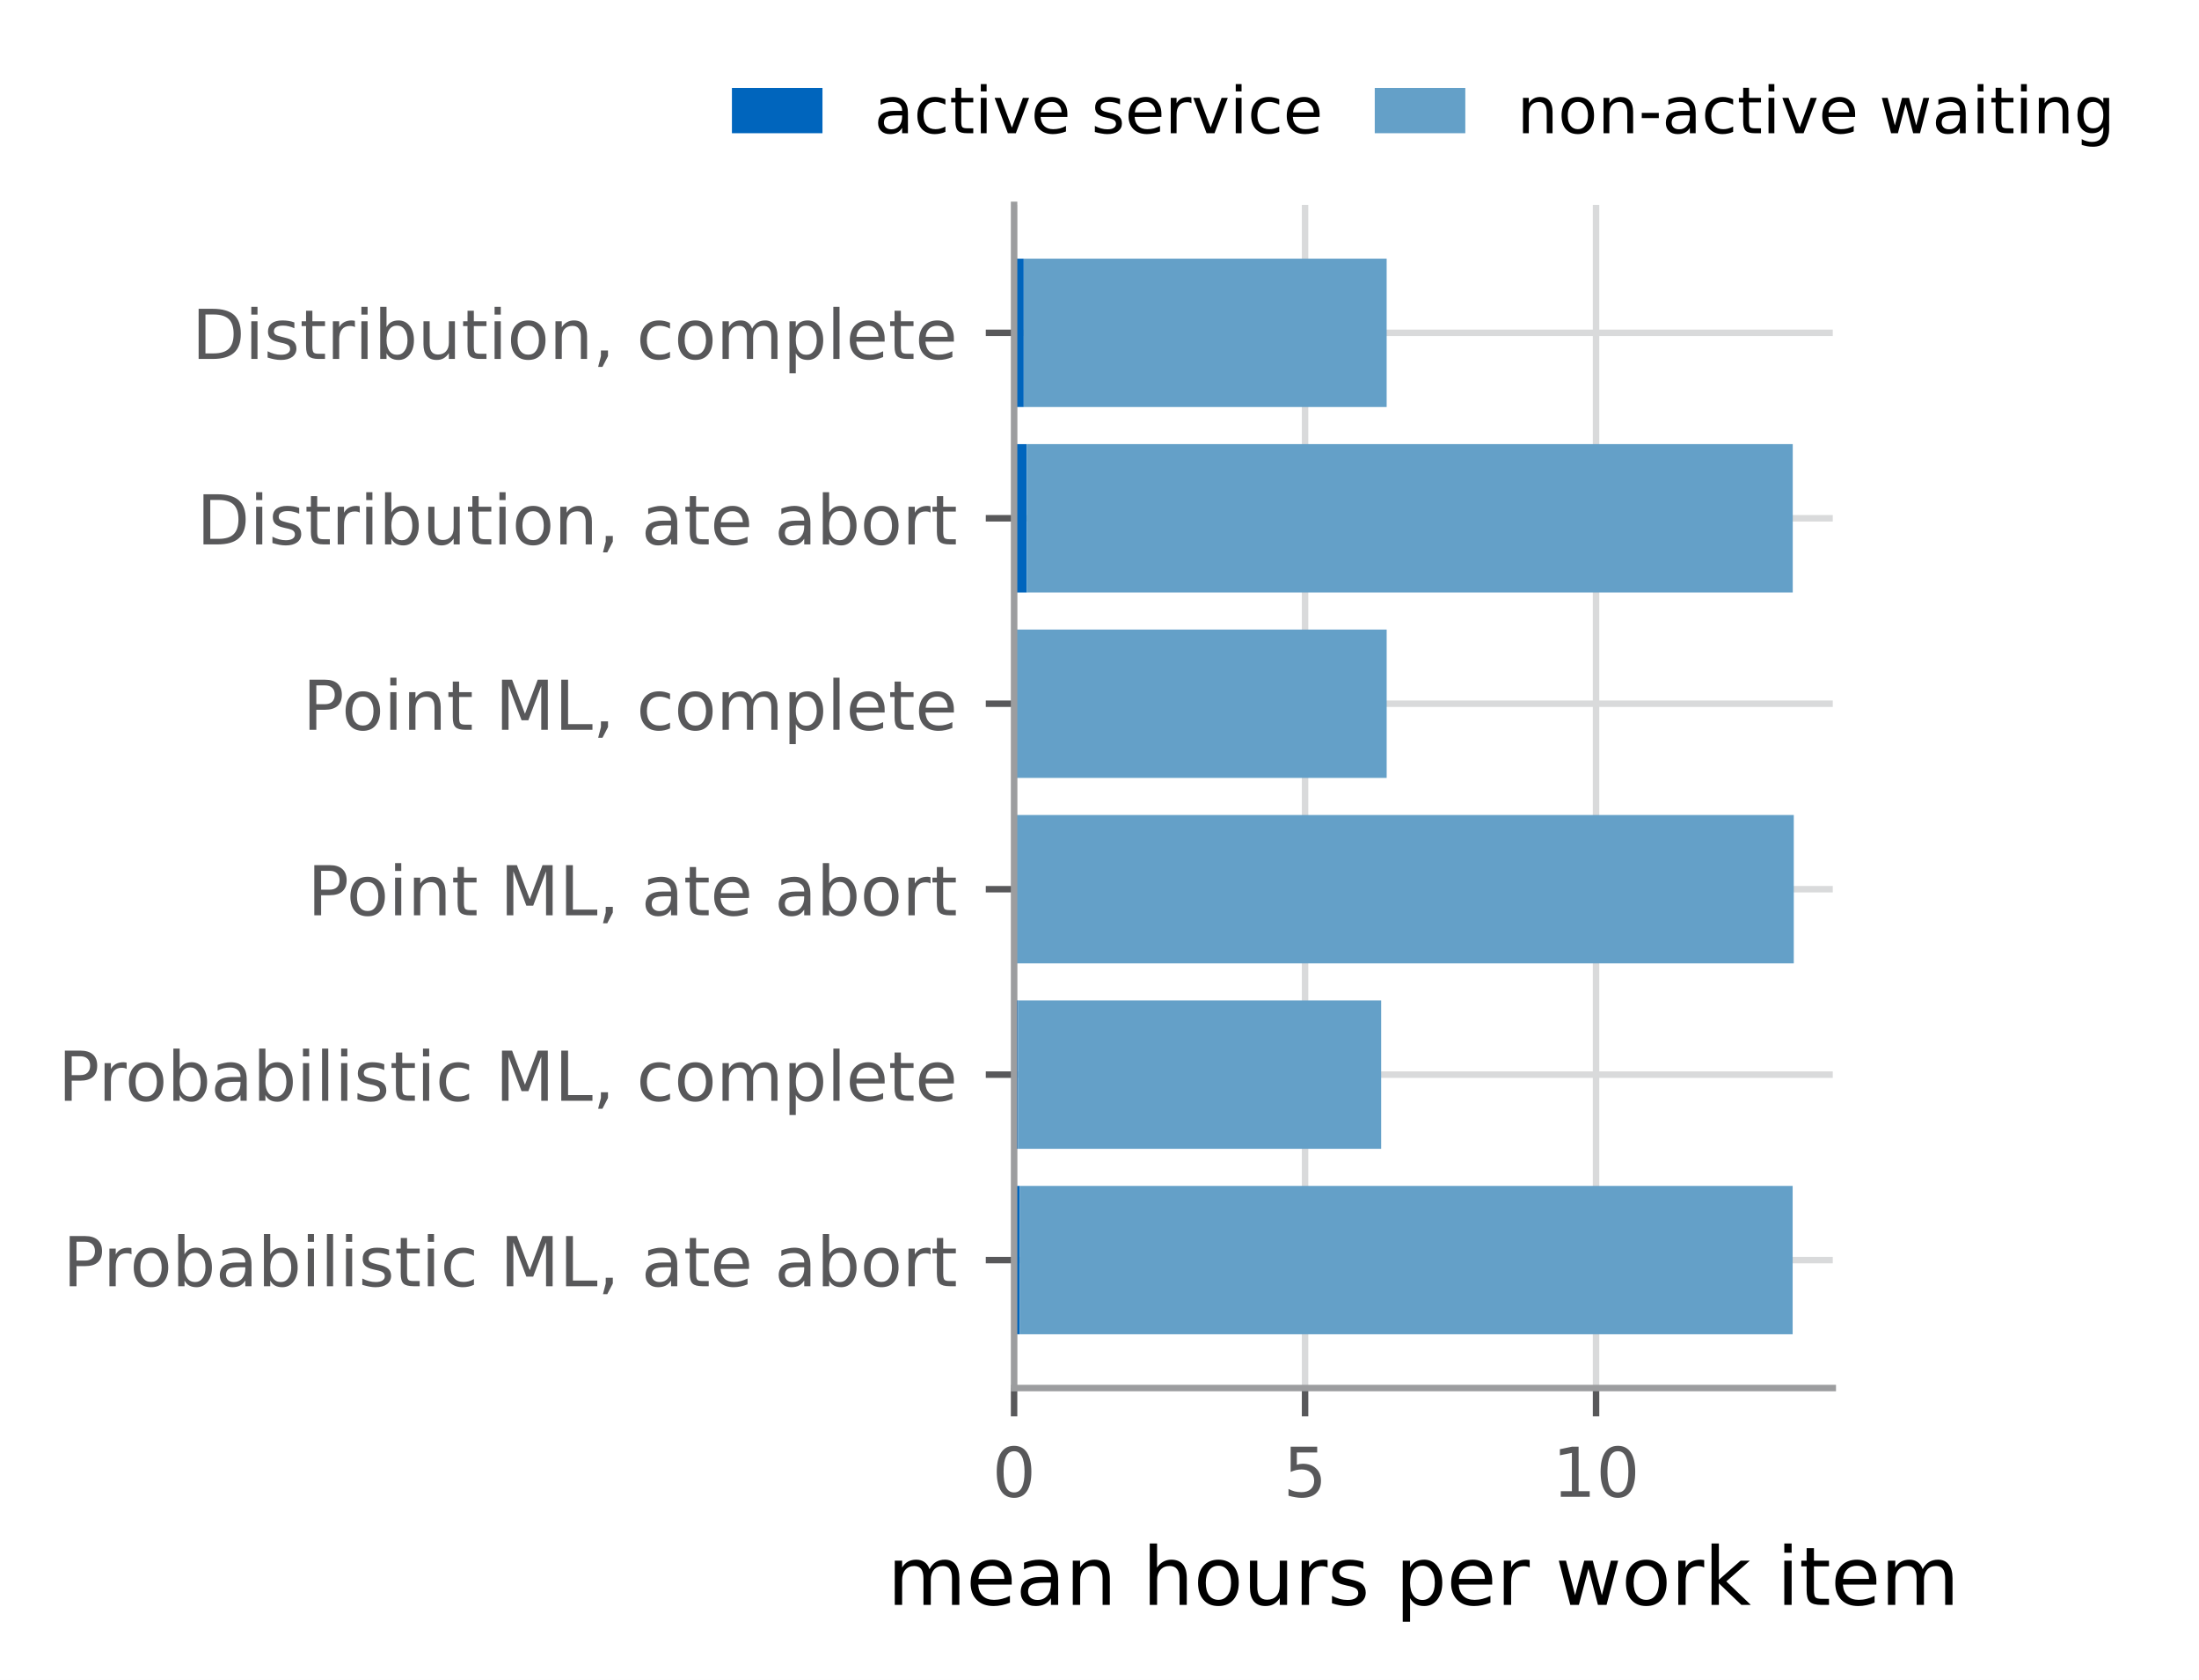
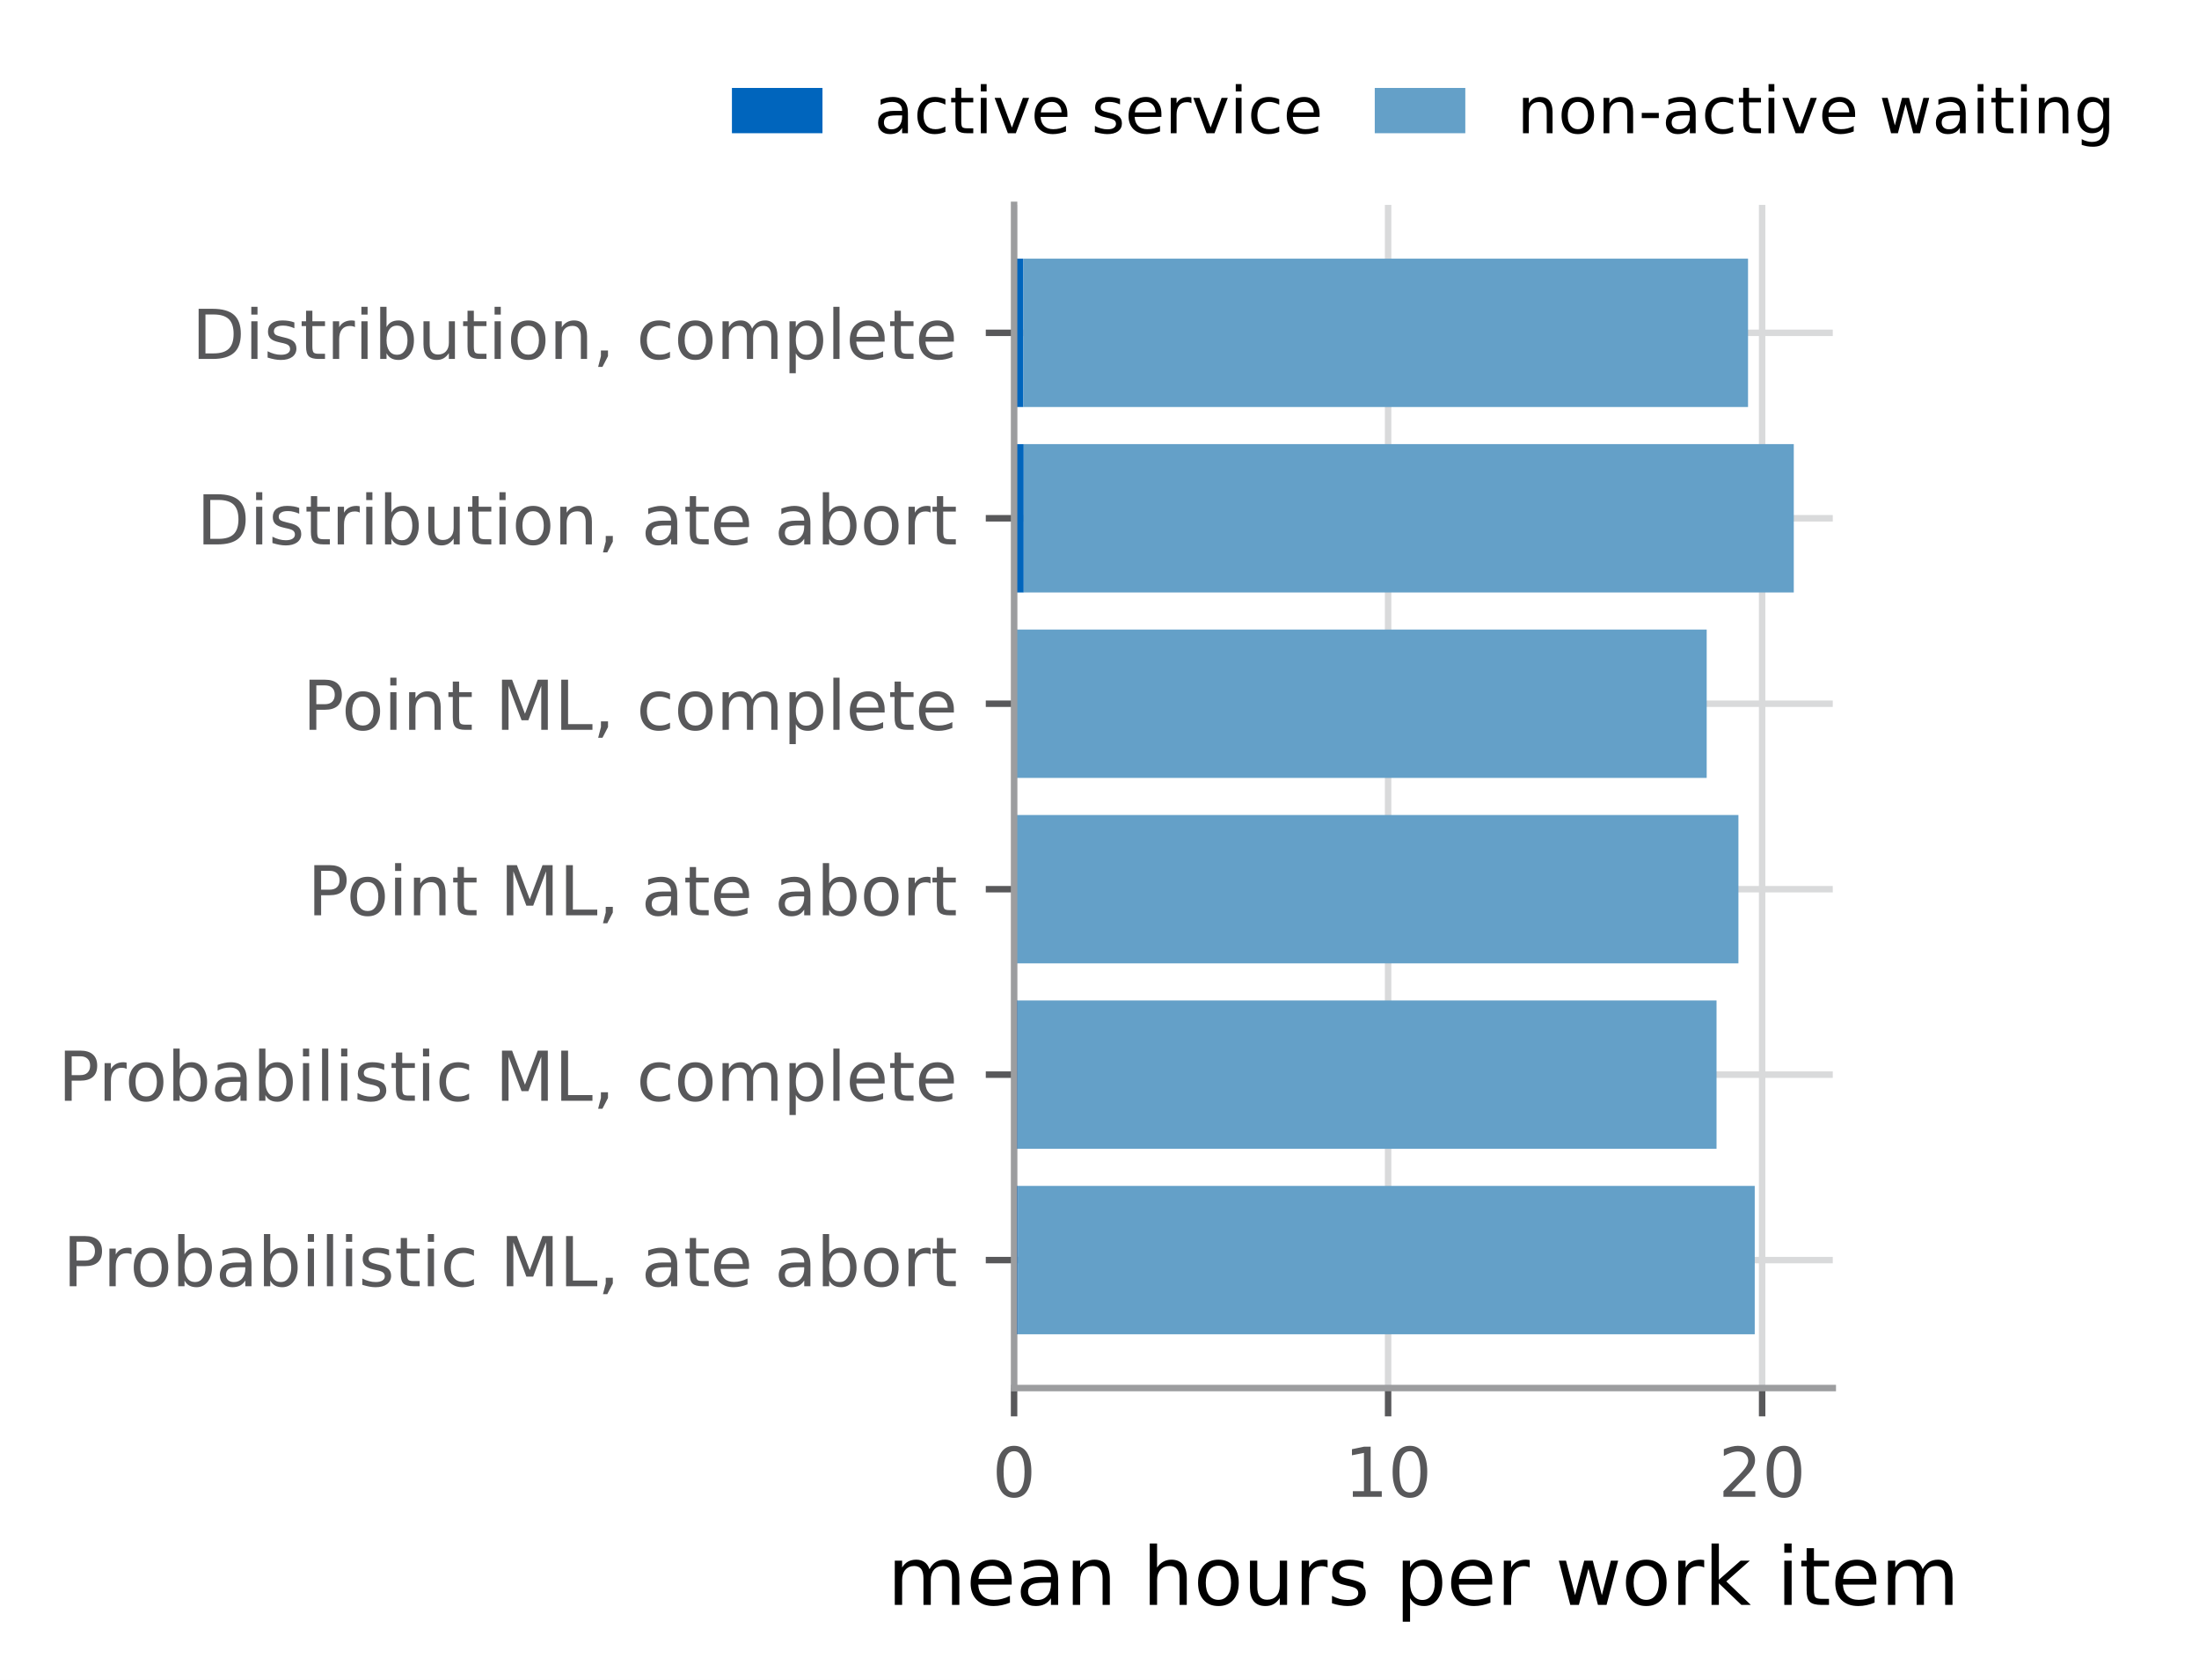
<svg xmlns="http://www.w3.org/2000/svg" xmlns:xlink="http://www.w3.org/1999/xlink" width="272.012pt" height="207.807pt" viewBox="0 0 272.012 207.807" version="1.1">
  <defs>
    <style type="text/css">*{stroke-linejoin: round; stroke-linecap: butt}</style>
  </defs>
  <g id="figure_1">
    <g id="patch_1">
      <path d="M 0 207.807  L 272.012 207.807  L 272.012 0  L 0 0  z " style="fill: #ffffff" />
    </g>
    <g id="axes_1">
      <g id="patch_2">
        <path d="M 125.44 171.702  L 226.71 171.702  L 226.71 25.343  L 125.44 25.343  z " style="fill: #ffffff" />
      </g>
      <g id="matplotlib.axis_1">
        <g id="xtick_1">
          <g id="line2d_1">
-             <path d="M 125.44 171.702  L 125.44 25.343  " clip-path="url(#p12eadf35db)" style="fill: none; stroke: #d9dadb; stroke-width: 0.8; stroke-linecap: square" />
+             <path d="M 125.44 171.702  L 125.44 25.343  " clip-path="url(#pf201bb2afd)" style="fill: none; stroke: #d9dadb; stroke-width: 0.8; stroke-linecap: square" />
          </g>
          <g id="line2d_2">
            <defs>
-               <path id="m4067caa601" d="M 0 0  L 0 3.5  " style="stroke: #58585a; stroke-width: 0.8" />
+               <path id="md3701c1586" d="M 0 0  L 0 3.5  " style="stroke: #58585a; stroke-width: 0.8" />
            </defs>
            <g>
-               <use xlink:href="#m4067caa601" x="125.44" y="171.702" style="fill: #58585a; stroke: #58585a; stroke-width: 0.8" />
+               <use xlink:href="#md3701c1586" x="125.44" y="171.702" style="fill: #58585a; stroke: #58585a; stroke-width: 0.8" />
            </g>
          </g>
          <g id="text_1">
            <text style="font-size: 8.5px; font-family: 'DejaVu Sans', 'Bitstream Vera Sans', 'Computer Modern Sans Serif', 'Lucida Grande', 'Verdana', 'Geneva', 'Lucid', 'Arial', 'Helvetica', 'Avant Garde', sans-serif; text-anchor: middle; fill: #58585a" x="125.44" y="185.161" transform="rotate(-0 125.4398 185.1612)">0</text>
          </g>
        </g>
        <g id="xtick_2">
          <g id="line2d_3">
-             <path d="M 161.435 171.702  L 161.435 25.343  " clip-path="url(#p12eadf35db)" style="fill: none; stroke: #d9dadb; stroke-width: 0.8; stroke-linecap: square" />
+             <path d="M 171.706 171.702  L 171.706 25.343  " clip-path="url(#pf201bb2afd)" style="fill: none; stroke: #d9dadb; stroke-width: 0.8; stroke-linecap: square" />
          </g>
          <g id="line2d_4">
            <g>
-               <use xlink:href="#m4067caa601" x="161.435" y="171.702" style="fill: #58585a; stroke: #58585a; stroke-width: 0.8" />
+               <use xlink:href="#md3701c1586" x="171.706" y="171.702" style="fill: #58585a; stroke: #58585a; stroke-width: 0.8" />
            </g>
          </g>
          <g id="text_2">
-             <text style="font-size: 8.5px; font-family: 'DejaVu Sans', 'Bitstream Vera Sans', 'Computer Modern Sans Serif', 'Lucida Grande', 'Verdana', 'Geneva', 'Lucid', 'Arial', 'Helvetica', 'Avant Garde', sans-serif; text-anchor: middle; fill: #58585a" x="161.435" y="185.161" transform="rotate(-0 161.4346 185.1612)">5</text>
+             <text style="font-size: 8.5px; font-family: 'DejaVu Sans', 'Bitstream Vera Sans', 'Computer Modern Sans Serif', 'Lucida Grande', 'Verdana', 'Geneva', 'Lucid', 'Arial', 'Helvetica', 'Avant Garde', sans-serif; text-anchor: middle; fill: #58585a" x="171.706" y="185.161" transform="rotate(-0 171.7058 185.1612)">10</text>
          </g>
        </g>
        <g id="xtick_3">
          <g id="line2d_5">
-             <path d="M 197.429 171.702  L 197.429 25.343  " clip-path="url(#p12eadf35db)" style="fill: none; stroke: #d9dadb; stroke-width: 0.8; stroke-linecap: square" />
+             <path d="M 217.972 171.702  L 217.972 25.343  " clip-path="url(#pf201bb2afd)" style="fill: none; stroke: #d9dadb; stroke-width: 0.8; stroke-linecap: square" />
          </g>
          <g id="line2d_6">
            <g>
-               <use xlink:href="#m4067caa601" x="197.429" y="171.702" style="fill: #58585a; stroke: #58585a; stroke-width: 0.8" />
+               <use xlink:href="#md3701c1586" x="217.972" y="171.702" style="fill: #58585a; stroke: #58585a; stroke-width: 0.8" />
            </g>
          </g>
          <g id="text_3">
-             <text style="font-size: 8.5px; font-family: 'DejaVu Sans', 'Bitstream Vera Sans', 'Computer Modern Sans Serif', 'Lucida Grande', 'Verdana', 'Geneva', 'Lucid', 'Arial', 'Helvetica', 'Avant Garde', sans-serif; text-anchor: middle; fill: #58585a" x="197.429" y="185.161" transform="rotate(-0 197.4295 185.1612)">10</text>
+             <text style="font-size: 8.5px; font-family: 'DejaVu Sans', 'Bitstream Vera Sans', 'Computer Modern Sans Serif', 'Lucida Grande', 'Verdana', 'Geneva', 'Lucid', 'Arial', 'Helvetica', 'Avant Garde', sans-serif; text-anchor: middle; fill: #58585a" x="217.972" y="185.161" transform="rotate(-0 217.9719 185.1612)">20</text>
          </g>
        </g>
        <g id="text_4">
          <text style="font-size: 10px; font-family: 'DejaVu Sans', 'Bitstream Vera Sans', 'Computer Modern Sans Serif', 'Lucida Grande', 'Verdana', 'Geneva', 'Lucid', 'Arial', 'Helvetica', 'Avant Garde', sans-serif; text-anchor: middle" x="176.075" y="198.527" transform="rotate(-0 176.0748 198.5273)">mean hours per work item</text>
        </g>
      </g>
      <g id="matplotlib.axis_2">
        <g id="ytick_1">
          <g id="line2d_7">
-             <path d="M 125.44 41.171  L 226.71 41.171  " clip-path="url(#p12eadf35db)" style="fill: none; stroke: #d9dadb; stroke-width: 0.8; stroke-linecap: square" />
+             <path d="M 125.44 41.171  L 226.71 41.171  " clip-path="url(#pf201bb2afd)" style="fill: none; stroke: #d9dadb; stroke-width: 0.8; stroke-linecap: square" />
          </g>
          <g id="line2d_8">
            <defs>
-               <path id="m067980f8e0" d="M 0 0  L -3.5 0  " style="stroke: #58585a; stroke-width: 0.8" />
+               <path id="m1289dfbb1f" d="M 0 0  L -3.5 0  " style="stroke: #58585a; stroke-width: 0.8" />
            </defs>
            <g>
-               <use xlink:href="#m067980f8e0" x="125.44" y="41.171" style="fill: #58585a; stroke: #58585a; stroke-width: 0.8" />
+               <use xlink:href="#m1289dfbb1f" x="125.44" y="41.171" style="fill: #58585a; stroke: #58585a; stroke-width: 0.8" />
            </g>
          </g>
          <g id="text_5">
            <text style="font-size: 8.5px; font-family: 'DejaVu Sans', 'Bitstream Vera Sans', 'Computer Modern Sans Serif', 'Lucida Grande', 'Verdana', 'Geneva', 'Lucid', 'Arial', 'Helvetica', 'Avant Garde', sans-serif; text-anchor: end; fill: #58585a" x="118.44" y="44.401" transform="rotate(-0 118.4398 44.40074)">Distribution, complete</text>
          </g>
        </g>
        <g id="ytick_2">
          <g id="line2d_9">
-             <path d="M 125.44 64.112  L 226.71 64.112  " clip-path="url(#p12eadf35db)" style="fill: none; stroke: #d9dadb; stroke-width: 0.8; stroke-linecap: square" />
+             <path d="M 125.44 64.112  L 226.71 64.112  " clip-path="url(#pf201bb2afd)" style="fill: none; stroke: #d9dadb; stroke-width: 0.8; stroke-linecap: square" />
          </g>
          <g id="line2d_10">
            <g>
-               <use xlink:href="#m067980f8e0" x="125.44" y="64.112" style="fill: #58585a; stroke: #58585a; stroke-width: 0.8" />
+               <use xlink:href="#m1289dfbb1f" x="125.44" y="64.112" style="fill: #58585a; stroke: #58585a; stroke-width: 0.8" />
            </g>
          </g>
          <g id="text_6">
            <text style="font-size: 8.5px; font-family: 'DejaVu Sans', 'Bitstream Vera Sans', 'Computer Modern Sans Serif', 'Lucida Grande', 'Verdana', 'Geneva', 'Lucid', 'Arial', 'Helvetica', 'Avant Garde', sans-serif; text-anchor: end; fill: #58585a" x="118.44" y="67.341" transform="rotate(-0 118.4398 67.34118)">Distribution, ate abort</text>
          </g>
        </g>
        <g id="ytick_3">
          <g id="line2d_11">
-             <path d="M 125.44 87.052  L 226.71 87.052  " clip-path="url(#p12eadf35db)" style="fill: none; stroke: #d9dadb; stroke-width: 0.8; stroke-linecap: square" />
+             <path d="M 125.44 87.052  L 226.71 87.052  " clip-path="url(#pf201bb2afd)" style="fill: none; stroke: #d9dadb; stroke-width: 0.8; stroke-linecap: square" />
          </g>
          <g id="line2d_12">
            <g>
-               <use xlink:href="#m067980f8e0" x="125.44" y="87.052" style="fill: #58585a; stroke: #58585a; stroke-width: 0.8" />
+               <use xlink:href="#m1289dfbb1f" x="125.44" y="87.052" style="fill: #58585a; stroke: #58585a; stroke-width: 0.8" />
            </g>
          </g>
          <g id="text_7">
            <text style="font-size: 8.5px; font-family: 'DejaVu Sans', 'Bitstream Vera Sans', 'Computer Modern Sans Serif', 'Lucida Grande', 'Verdana', 'Geneva', 'Lucid', 'Arial', 'Helvetica', 'Avant Garde', sans-serif; text-anchor: end; fill: #58585a" x="118.44" y="90.282" transform="rotate(-0 118.4398 90.28162)">Point ML, complete</text>
          </g>
        </g>
        <g id="ytick_4">
          <g id="line2d_13">
-             <path d="M 125.44 109.993  L 226.71 109.993  " clip-path="url(#p12eadf35db)" style="fill: none; stroke: #d9dadb; stroke-width: 0.8; stroke-linecap: square" />
+             <path d="M 125.44 109.993  L 226.71 109.993  " clip-path="url(#pf201bb2afd)" style="fill: none; stroke: #d9dadb; stroke-width: 0.8; stroke-linecap: square" />
          </g>
          <g id="line2d_14">
            <g>
-               <use xlink:href="#m067980f8e0" x="125.44" y="109.993" style="fill: #58585a; stroke: #58585a; stroke-width: 0.8" />
+               <use xlink:href="#m1289dfbb1f" x="125.44" y="109.993" style="fill: #58585a; stroke: #58585a; stroke-width: 0.8" />
            </g>
          </g>
          <g id="text_8">
            <text style="font-size: 8.5px; font-family: 'DejaVu Sans', 'Bitstream Vera Sans', 'Computer Modern Sans Serif', 'Lucida Grande', 'Verdana', 'Geneva', 'Lucid', 'Arial', 'Helvetica', 'Avant Garde', sans-serif; text-anchor: end; fill: #58585a" x="118.44" y="113.222" transform="rotate(-0 118.4398 113.2221)">Point ML, ate abort</text>
          </g>
        </g>
        <g id="ytick_5">
          <g id="line2d_15">
-             <path d="M 125.44 132.933  L 226.71 132.933  " clip-path="url(#p12eadf35db)" style="fill: none; stroke: #d9dadb; stroke-width: 0.8; stroke-linecap: square" />
+             <path d="M 125.44 132.933  L 226.71 132.933  " clip-path="url(#pf201bb2afd)" style="fill: none; stroke: #d9dadb; stroke-width: 0.8; stroke-linecap: square" />
          </g>
          <g id="line2d_16">
            <g>
-               <use xlink:href="#m067980f8e0" x="125.44" y="132.933" style="fill: #58585a; stroke: #58585a; stroke-width: 0.8" />
+               <use xlink:href="#m1289dfbb1f" x="125.44" y="132.933" style="fill: #58585a; stroke: #58585a; stroke-width: 0.8" />
            </g>
          </g>
          <g id="text_9">
            <text style="font-size: 8.5px; font-family: 'DejaVu Sans', 'Bitstream Vera Sans', 'Computer Modern Sans Serif', 'Lucida Grande', 'Verdana', 'Geneva', 'Lucid', 'Arial', 'Helvetica', 'Avant Garde', sans-serif; text-anchor: end; fill: #58585a" x="118.44" y="136.162" transform="rotate(-0 118.4398 136.1625)">Probabilistic ML, complete</text>
          </g>
        </g>
        <g id="ytick_6">
          <g id="line2d_17">
-             <path d="M 125.44 155.874  L 226.71 155.874  " clip-path="url(#p12eadf35db)" style="fill: none; stroke: #d9dadb; stroke-width: 0.8; stroke-linecap: square" />
+             <path d="M 125.44 155.874  L 226.71 155.874  " clip-path="url(#pf201bb2afd)" style="fill: none; stroke: #d9dadb; stroke-width: 0.8; stroke-linecap: square" />
          </g>
          <g id="line2d_18">
            <g>
-               <use xlink:href="#m067980f8e0" x="125.44" y="155.874" style="fill: #58585a; stroke: #58585a; stroke-width: 0.8" />
+               <use xlink:href="#m1289dfbb1f" x="125.44" y="155.874" style="fill: #58585a; stroke: #58585a; stroke-width: 0.8" />
            </g>
          </g>
          <g id="text_10">
            <text style="font-size: 8.5px; font-family: 'DejaVu Sans', 'Bitstream Vera Sans', 'Computer Modern Sans Serif', 'Lucida Grande', 'Verdana', 'Geneva', 'Lucid', 'Arial', 'Helvetica', 'Avant Garde', sans-serif; text-anchor: end; fill: #58585a" x="118.44" y="159.103" transform="rotate(-0 118.4398 159.1029)">Probabilistic ML, ate abort</text>
          </g>
        </g>
      </g>
      <g id="patch_3">
-         <path d="M 125.44 50.348  L 126.633 50.348  L 126.633 31.995  L 125.44 31.995  z " clip-path="url(#p12eadf35db)" style="fill: #0065bd" />
+         <path d="M 125.44 50.348  L 126.594 50.348  L 126.594 31.995  L 125.44 31.995  z " clip-path="url(#pf201bb2afd)" style="fill: #0065bd" />
      </g>
      <g id="patch_4">
-         <path d="M 125.44 73.288  L 127.006 73.288  L 127.006 54.936  L 125.44 54.936  z " clip-path="url(#p12eadf35db)" style="fill: #0065bd" />
+         <path d="M 125.44 73.288  L 126.631 73.288  L 126.631 54.936  L 125.44 54.936  z " clip-path="url(#pf201bb2afd)" style="fill: #0065bd" />
      </g>
      <g id="patch_5">
-         <path d="M 125.44 96.228  L 125.636 96.228  L 125.636 77.876  L 125.44 77.876  z " clip-path="url(#p12eadf35db)" style="fill: #0065bd" />
+         <path d="M 125.44 96.228  L 125.61 96.228  L 125.61 77.876  L 125.44 77.876  z " clip-path="url(#pf201bb2afd)" style="fill: #0065bd" />
      </g>
      <g id="patch_6">
-         <path d="M 125.44 119.169  L 125.674 119.169  L 125.674 100.817  L 125.44 100.817  z " clip-path="url(#p12eadf35db)" style="fill: #0065bd" />
+         <path d="M 125.44 119.169  L 125.633 119.169  L 125.633 100.817  L 125.44 100.817  z " clip-path="url(#pf201bb2afd)" style="fill: #0065bd" />
      </g>
      <g id="patch_7">
-         <path d="M 125.44 142.109  L 125.927 142.109  L 125.927 123.757  L 125.44 123.757  z " clip-path="url(#p12eadf35db)" style="fill: #0065bd" />
+         <path d="M 125.44 142.109  L 125.873 142.109  L 125.873 123.757  L 125.44 123.757  z " clip-path="url(#pf201bb2afd)" style="fill: #0065bd" />
      </g>
      <g id="patch_8">
-         <path d="M 125.44 165.05  L 126.147 165.05  L 126.147 146.697  L 125.44 146.697  z " clip-path="url(#p12eadf35db)" style="fill: #0065bd" />
+         <path d="M 125.44 165.05  L 125.949 165.05  L 125.949 146.697  L 125.44 146.697  z " clip-path="url(#pf201bb2afd)" style="fill: #0065bd" />
      </g>
      <g id="patch_9">
-         <path d="M 126.633 50.348  L 171.526 50.348  L 171.526 31.995  L 126.633 31.995  z " clip-path="url(#p12eadf35db)" style="fill: #64a0c8" />
+         <path d="M 126.594 50.348  L 216.228 50.348  L 216.228 31.995  L 126.594 31.995  z " clip-path="url(#pf201bb2afd)" style="fill: #64a0c8" />
      </g>
      <g id="patch_10">
-         <path d="M 127.006 73.288  L 221.759 73.288  L 221.759 54.936  L 127.006 54.936  z " clip-path="url(#p12eadf35db)" style="fill: #64a0c8" />
+         <path d="M 126.631 73.288  L 221.887 73.288  L 221.887 54.936  L 126.631 54.936  z " clip-path="url(#pf201bb2afd)" style="fill: #64a0c8" />
      </g>
      <g id="patch_11">
-         <path d="M 125.636 96.228  L 171.528 96.228  L 171.528 77.876  L 125.636 77.876  z " clip-path="url(#p12eadf35db)" style="fill: #64a0c8" />
+         <path d="M 125.61 96.228  L 211.114 96.228  L 211.114 77.876  L 125.61 77.876  z " clip-path="url(#pf201bb2afd)" style="fill: #64a0c8" />
      </g>
      <g id="patch_12">
-         <path d="M 125.674 119.169  L 221.887 119.169  L 221.887 100.817  L 125.674 100.817  z " clip-path="url(#p12eadf35db)" style="fill: #64a0c8" />
+         <path d="M 125.633 119.169  L 215.04 119.169  L 215.04 100.817  L 125.633 100.817  z " clip-path="url(#pf201bb2afd)" style="fill: #64a0c8" />
      </g>
      <g id="patch_13">
-         <path d="M 125.927 142.109  L 170.847 142.109  L 170.847 123.757  L 125.927 123.757  z " clip-path="url(#p12eadf35db)" style="fill: #64a0c8" />
+         <path d="M 125.873 142.109  L 212.332 142.109  L 212.332 123.757  L 125.873 123.757  z " clip-path="url(#pf201bb2afd)" style="fill: #64a0c8" />
      </g>
      <g id="patch_14">
-         <path d="M 126.147 165.05  L 221.747 165.05  L 221.747 146.697  L 126.147 146.697  z " clip-path="url(#p12eadf35db)" style="fill: #64a0c8" />
+         <path d="M 125.949 165.05  L 217.058 165.05  L 217.058 146.697  L 125.949 146.697  z " clip-path="url(#pf201bb2afd)" style="fill: #64a0c8" />
      </g>
      <g id="patch_15">
        <path d="M 125.44 171.702  L 125.44 25.343  " style="fill: none; stroke: #9c9d9f; stroke-width: 0.8; stroke-linejoin: miter; stroke-linecap: square" />
      </g>
      <g id="patch_16">
        <path d="M 125.44 171.702  L 226.71 171.702  " style="fill: none; stroke: #9c9d9f; stroke-width: 0.8; stroke-linejoin: miter; stroke-linecap: square" />
      </g>
      <g id="legend_1">
        <g id="patch_17">
          <path d="M 90.538 16.479  L 101.738 16.479  L 101.738 10.879  L 90.538 10.879  z " style="fill: #0065bd" />
        </g>
        <g id="text_11">
          <text style="font-size: 8px; font-family: 'DejaVu Sans', 'Bitstream Vera Sans', 'Computer Modern Sans Serif', 'Lucida Grande', 'Verdana', 'Geneva', 'Lucid', 'Arial', 'Helvetica', 'Avant Garde', sans-serif; text-anchor: start" x="108.138" y="16.479" transform="rotate(-0 108.1379 16.47875)">active service</text>
        </g>
        <g id="patch_18">
          <path d="M 170.055 16.479  L 181.255 16.479  L 181.255 10.879  L 170.055 10.879  z " style="fill: #64a0c8" />
        </g>
        <g id="text_12">
          <text style="font-size: 8px; font-family: 'DejaVu Sans', 'Bitstream Vera Sans', 'Computer Modern Sans Serif', 'Lucida Grande', 'Verdana', 'Geneva', 'Lucid', 'Arial', 'Helvetica', 'Avant Garde', sans-serif; text-anchor: start" x="187.655" y="16.479" transform="rotate(-0 187.6554 16.47875)">non-active waiting</text>
        </g>
      </g>
    </g>
  </g>
  <defs>
-     <clipPath id="p12eadf35db">
+     <clipPath id="pf201bb2afd">
      <rect x="125.44" y="25.343" width="101.27" height="146.36" />
    </clipPath>
  </defs>
</svg>
